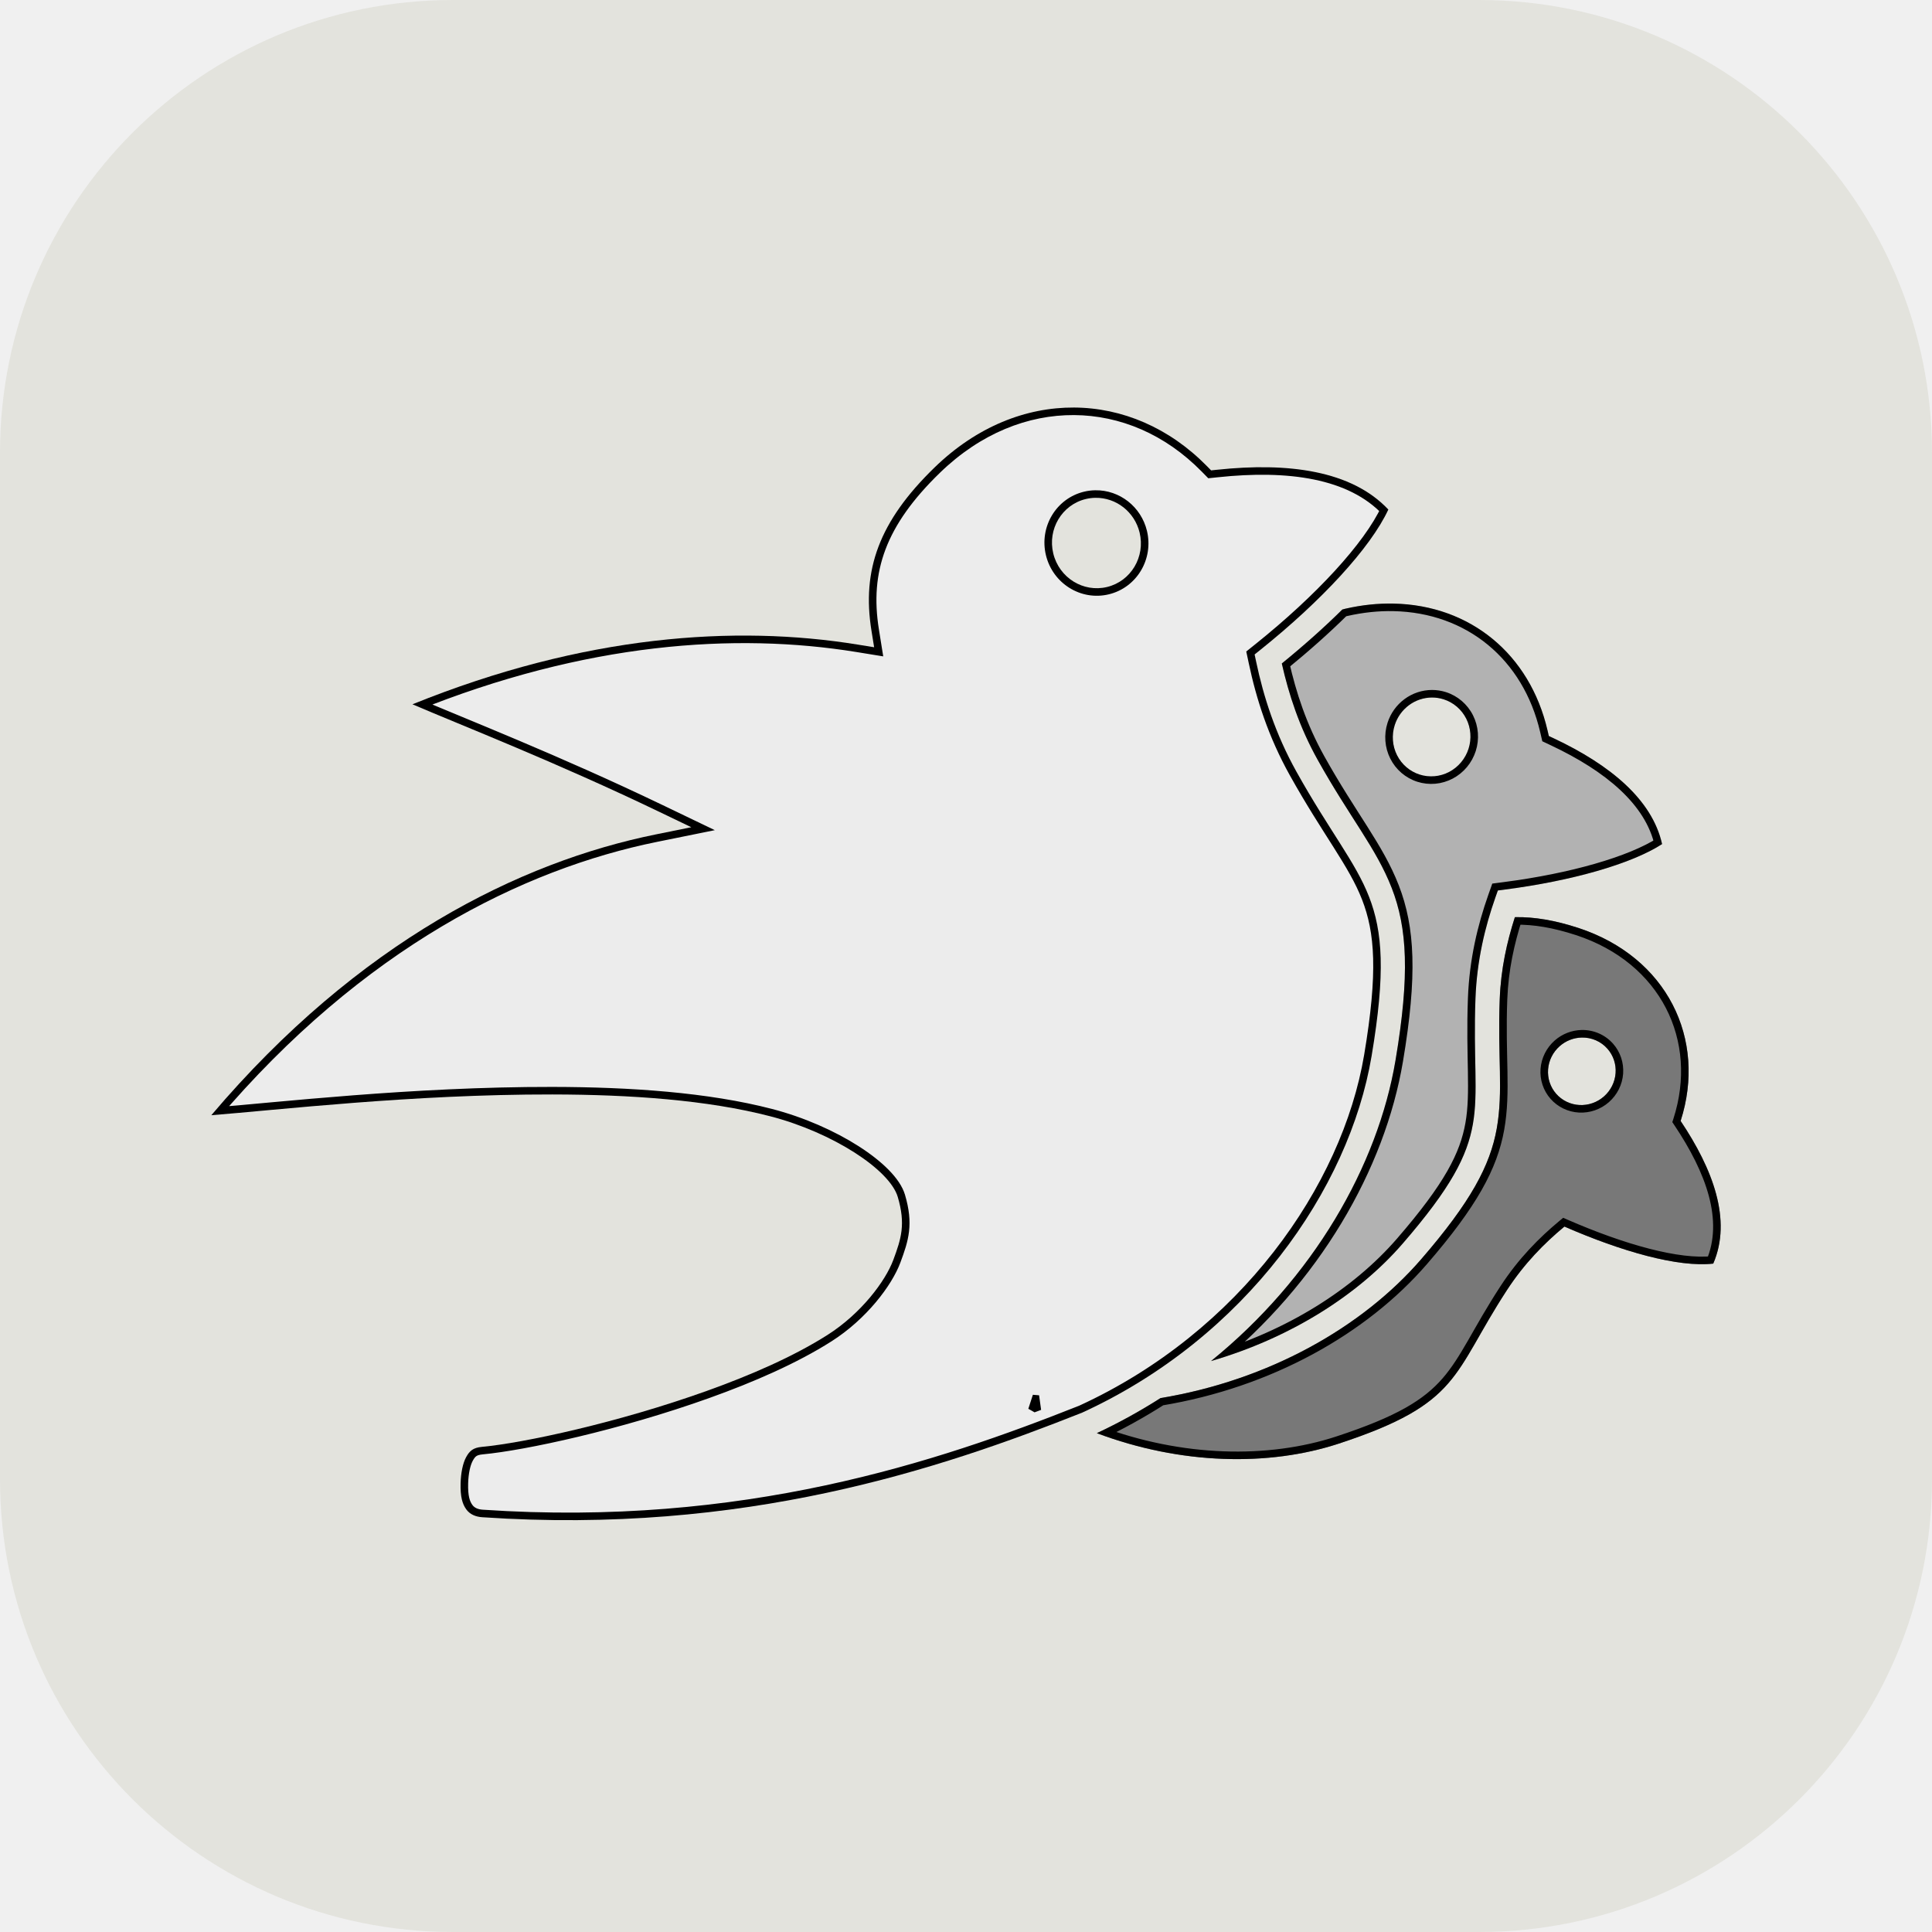
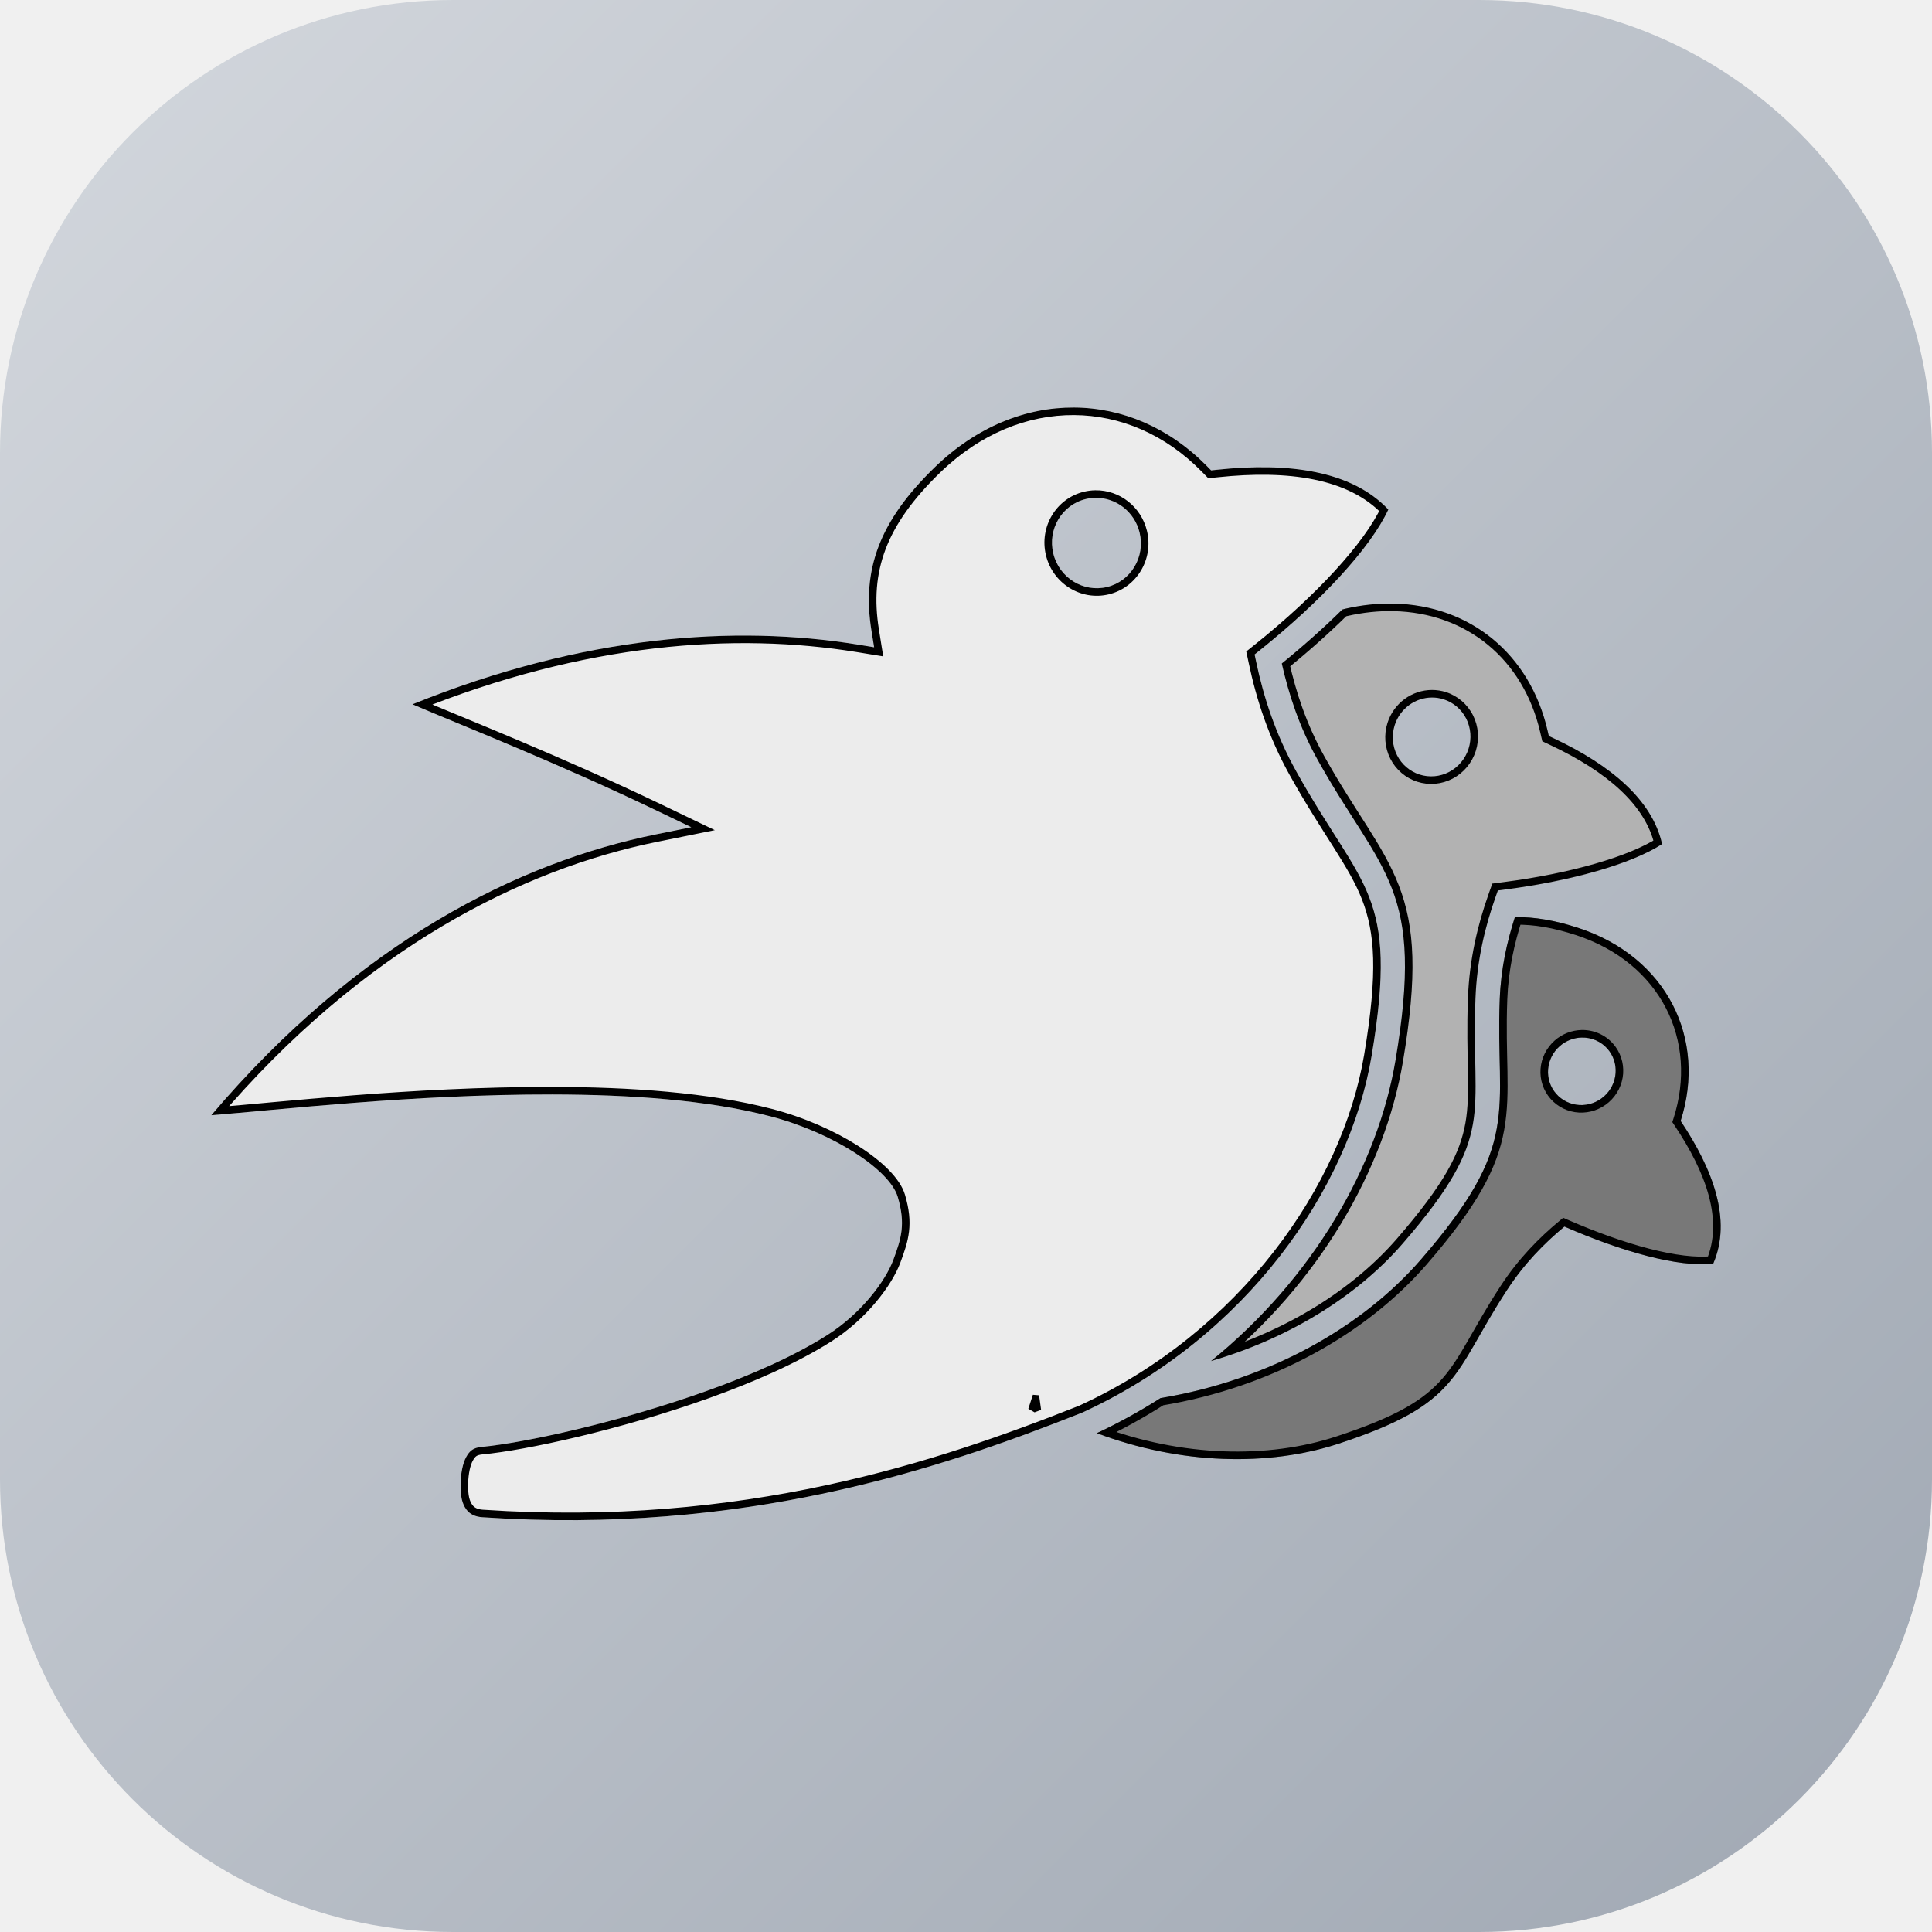
<svg xmlns="http://www.w3.org/2000/svg" width="256" height="256" viewBox="0 0 256 256" fill="none">
-   <rect width="256" height="256" rx="60" fill="#E3E3DD" />
+   <defs>
+     <linearGradient id="bevy_light_bg" x1="0" y1="0" x2="256" y2="256" gradientUnits="userSpaceOnUse">
+       <stop stop-color="#D3D7DD" />
+       <stop offset="1" stop-color="#A0A8B3" />
+     </linearGradient>
+   </defs>
+   <rect width="256" height="256" rx="60" fill="url(#bevy_light_bg)" />
  <mask id="path-2-inside-1_266_93" fill="white">
    <path d="M200.778 121.534C200.761 121.534 200.745 121.534 200.728 121.534C199.684 124.801 198.876 128.35 198.723 132.392C198.434 139.983 199.205 144.602 198.331 149.519C197.458 154.436 194.875 159.276 188.305 166.866C180.484 175.9 168.09 182.891 153.775 185.254C151.11 186.955 148.298 188.514 145.339 189.901C156.482 194.096 168.135 194.324 177.373 191.293C193.647 185.952 192.387 182.116 199.679 170.942C201.977 167.421 204.629 164.734 207.293 162.527C214.882 165.836 222.357 167.961 227.014 167.434C229.518 161.629 226.953 154.897 222.691 148.533C226.187 137.673 220.882 126.799 209.132 122.954C206.067 121.952 203.313 121.48 200.778 121.529L200.778 121.534ZM209.592 137.479C210.238 137.465 210.877 137.591 211.465 137.848C212.052 138.105 212.575 138.486 212.997 138.966C213.382 139.404 213.676 139.914 213.861 140.469C214.046 141.024 214.119 141.611 214.075 142.198C214.032 142.785 213.873 143.36 213.609 143.889C213.344 144.419 212.978 144.894 212.531 145.286C211.631 146.078 210.458 146.486 209.272 146.421C208.086 146.355 206.983 145.822 206.205 144.938C205.82 144.501 205.527 143.99 205.342 143.435C205.157 142.881 205.084 142.293 205.128 141.707C205.171 141.12 205.329 140.545 205.594 140.015C205.859 139.485 206.225 139.011 206.671 138.619C207.483 137.905 208.52 137.501 209.592 137.479ZM136.767 185.811C136.902 185.891 137.041 185.961 137.177 186.04C137.316 185.988 137.458 185.933 137.597 185.88C137.32 185.855 137.044 185.838 136.767 185.811Z" />
    <path d="M142.322 54C135.96 53.963 129.437 56.501 123.831 61.945C116.468 69.094 114.181 75.531 115.472 83.561L115.826 85.764L113.625 85.406C97.449 82.785 77.428 84.109 54.65 93.323C61.346 96.194 73.636 100.984 87.275 107.534L91.599 109.612L86.898 110.564C68.889 114.215 47.519 124.759 28 147.772C36.732 147.093 54.577 144.993 73.189 145.022C83.535 145.038 93.731 145.753 102.038 147.907C110.345 150.061 117.894 154.99 118.958 158.601C120.022 162.213 119.418 164.114 118.37 166.939C117.322 169.764 114.1 174.056 109.642 176.889C105.184 179.722 99.528 182.198 93.651 184.303C81.897 188.512 69.388 191.202 63.866 191.715C62.692 191.824 62.223 192.246 61.771 193.067C61.319 193.888 61.069 195.179 61.032 196.529C60.983 198.331 61.264 199.272 61.773 199.986C62.282 200.7 63.077 200.985 63.896 201.041C98.599 203.389 124.546 194.66 143.392 187.182C165.067 177.244 178.767 157.618 181.741 139.948C183.605 128.876 183.205 123.45 181.408 118.829C179.611 114.208 176.166 110.105 171.795 102.268C168.987 97.233 167.42 92.292 166.449 87.69L166.243 86.721L167.017 86.101C175.048 79.663 181.588 72.633 183.963 67.516C179.091 62.334 170.672 61.239 161.253 62.246L160.479 62.327L159.934 61.772C154.915 56.659 148.685 54.038 142.322 54ZM145.143 65.964C147.905 65.92 150.341 67.835 151.003 70.567C151.781 73.786 149.851 77.014 146.693 77.778C143.534 78.542 140.342 76.553 139.564 73.334C138.785 70.116 140.715 66.888 143.874 66.124C144.29 66.024 144.715 65.97 145.143 65.964Z" />
    <path d="M184.657 79.978C182.622 79.936 180.491 80.15 178.289 80.652C178.141 80.686 178.011 80.727 177.865 80.762C175.443 83.156 172.739 85.56 169.845 87.916C170.777 92.027 172.16 96.312 174.607 100.699C178.854 108.314 182.355 112.378 184.409 117.661C186.464 122.944 186.821 129.158 184.915 140.48C182.552 154.515 174.008 169.378 160.461 180.35C170.976 177.283 179.938 171.625 185.872 164.771C192.276 157.372 194.413 153.187 195.162 148.969C195.911 144.752 195.209 140.129 195.507 132.286C195.7 127.232 196.776 122.811 198.145 118.924L198.474 117.992L199.456 117.863C208.22 116.726 216.141 114.49 220.235 111.847C218.92 105.933 213.333 101.345 205.934 97.857L205.228 97.525L205.052 96.765C202.705 86.688 194.837 80.189 184.657 79.978ZM189.751 92.424C190.275 92.423 190.795 92.504 191.293 92.663C192.59 93.078 193.667 94.001 194.286 95.229C194.904 96.457 195.015 97.89 194.592 99.212C194.383 99.866 194.049 100.474 193.61 101C193.171 101.527 192.635 101.961 192.033 102.279C191.43 102.597 190.774 102.792 190.1 102.853C189.426 102.913 188.748 102.839 188.106 102.634C186.808 102.219 185.732 101.296 185.113 100.068C184.494 98.84 184.384 97.407 184.807 96.085C185.146 95.024 185.808 94.097 186.697 93.439C187.587 92.78 188.656 92.425 189.751 92.424Z" />
  </mask>
  <path d="M200.778 121.534C200.761 121.534 200.745 121.534 200.728 121.534C199.684 124.801 198.876 128.35 198.723 132.392C198.434 139.983 199.205 144.602 198.331 149.519C197.458 154.436 194.875 159.276 188.305 166.866C180.484 175.9 168.09 182.891 153.775 185.254C151.11 186.955 148.298 188.514 145.339 189.901C156.482 194.096 168.135 194.324 177.373 191.293C193.647 185.952 192.387 182.116 199.679 170.942C201.977 167.421 204.629 164.734 207.293 162.527C214.882 165.836 222.357 167.961 227.014 167.434C229.518 161.629 226.953 154.897 222.691 148.533C226.187 137.673 220.882 126.799 209.132 122.954C206.067 121.952 203.313 121.48 200.778 121.529L200.778 121.534ZM209.592 137.479C210.238 137.465 210.877 137.591 211.465 137.848C212.052 138.105 212.575 138.486 212.997 138.966C213.382 139.404 213.676 139.914 213.861 140.469C214.046 141.024 214.119 141.611 214.075 142.198C214.032 142.785 213.873 143.36 213.609 143.889C213.344 144.419 212.978 144.894 212.531 145.286C211.631 146.078 210.458 146.486 209.272 146.421C208.086 146.355 206.983 145.822 206.205 144.938C205.82 144.501 205.527 143.99 205.342 143.435C205.157 142.881 205.084 142.293 205.128 141.707C205.171 141.12 205.329 140.545 205.594 140.015C205.859 139.485 206.225 139.011 206.671 138.619C207.483 137.905 208.52 137.501 209.592 137.479ZM136.767 185.811C136.902 185.891 137.041 185.961 137.177 186.04C137.316 185.988 137.458 185.933 137.597 185.88C137.32 185.855 137.044 185.838 136.767 185.811Z" fill="#787878" />
  <path d="M142.322 54C135.96 53.963 129.437 56.501 123.831 61.945C116.468 69.094 114.181 75.531 115.472 83.561L115.826 85.764L113.625 85.406C97.449 82.785 77.428 84.109 54.65 93.323C61.346 96.194 73.636 100.984 87.275 107.534L91.599 109.612L86.898 110.564C68.889 114.215 47.519 124.759 28 147.772C36.732 147.093 54.577 144.993 73.189 145.022C83.535 145.038 93.731 145.753 102.038 147.907C110.345 150.061 117.894 154.99 118.958 158.601C120.022 162.213 119.418 164.114 118.37 166.939C117.322 169.764 114.1 174.056 109.642 176.889C105.184 179.722 99.528 182.198 93.651 184.303C81.897 188.512 69.388 191.202 63.866 191.715C62.692 191.824 62.223 192.246 61.771 193.067C61.319 193.888 61.069 195.179 61.032 196.529C60.983 198.331 61.264 199.272 61.773 199.986C62.282 200.7 63.077 200.985 63.896 201.041C98.599 203.389 124.546 194.66 143.392 187.182C165.067 177.244 178.767 157.618 181.741 139.948C183.605 128.876 183.205 123.45 181.408 118.829C179.611 114.208 176.166 110.105 171.795 102.268C168.987 97.233 167.42 92.292 166.449 87.69L166.243 86.721L167.017 86.101C175.048 79.663 181.588 72.633 183.963 67.516C179.091 62.334 170.672 61.239 161.253 62.246L160.479 62.327L159.934 61.772C154.915 56.659 148.685 54.038 142.322 54ZM145.143 65.964C147.905 65.92 150.341 67.835 151.003 70.567C151.781 73.786 149.851 77.014 146.693 77.778C143.534 78.542 140.342 76.553 139.564 73.334C138.785 70.116 140.715 66.888 143.874 66.124C144.29 66.024 144.715 65.97 145.143 65.964Z" fill="#ECECEC" />
  <path d="M184.657 79.978C182.622 79.936 180.491 80.15 178.289 80.652C178.141 80.686 178.011 80.727 177.865 80.762C175.443 83.156 172.739 85.56 169.845 87.916C170.777 92.027 172.16 96.312 174.607 100.699C178.854 108.314 182.355 112.378 184.409 117.661C186.464 122.944 186.821 129.158 184.915 140.48C182.552 154.515 174.008 169.378 160.461 180.35C170.976 177.283 179.938 171.625 185.872 164.771C192.276 157.372 194.413 153.187 195.162 148.969C195.911 144.752 195.209 140.129 195.507 132.286C195.7 127.232 196.776 122.811 198.145 118.924L198.474 117.992L199.456 117.863C208.22 116.726 216.141 114.49 220.235 111.847C218.92 105.933 213.333 101.345 205.934 97.857L205.228 97.525L205.052 96.765C202.705 86.688 194.837 80.189 184.657 79.978ZM189.751 92.424C190.275 92.423 190.795 92.504 191.293 92.663C192.59 93.078 193.667 94.001 194.286 95.229C194.904 96.457 195.015 97.89 194.592 99.212C194.383 99.866 194.049 100.474 193.61 101C193.171 101.527 192.635 101.961 192.033 102.279C191.43 102.597 190.774 102.792 190.1 102.853C189.426 102.913 188.748 102.839 188.106 102.634C186.808 102.219 185.732 101.296 185.113 100.068C184.494 98.84 184.384 97.407 184.807 96.085C185.146 95.024 185.808 94.097 186.697 93.439C187.587 92.78 188.656 92.425 189.751 92.424Z" fill="#B2B2B2" />
  <path d="M200.778 121.534L200.797 122.533L201.841 122.514L201.776 121.471L200.778 121.534ZM200.728 121.534V120.534H199.998L199.775 121.229L200.728 121.534ZM198.723 132.392L199.722 132.43L199.722 132.43L198.723 132.392ZM198.331 149.519L197.347 149.344L197.347 149.344L198.331 149.519ZM188.305 166.866L187.549 166.212L187.549 166.212L188.305 166.866ZM153.775 185.254L153.612 184.267L153.409 184.3L153.236 184.411L153.775 185.254ZM145.339 189.901L144.915 188.996L142.769 190.002L144.987 190.837L145.339 189.901ZM177.373 191.293L177.061 190.342L177.061 190.342L177.373 191.293ZM199.679 170.942L200.517 171.488L200.517 171.488L199.679 170.942ZM207.293 162.527L207.693 161.61L207.129 161.364L206.655 161.757L207.293 162.527ZM227.014 167.434L227.126 168.428L227.702 168.363L227.932 167.83L227.014 167.434ZM222.691 148.533L221.739 148.227L221.591 148.687L221.86 149.09L222.691 148.533ZM209.132 122.954L209.443 122.004L209.443 122.004L209.132 122.954ZM200.778 121.529L200.758 120.53L199.715 120.55L199.78 121.592L200.778 121.529ZM209.592 137.479L209.613 138.478L209.613 138.478L209.592 137.479ZM212.997 138.966L213.748 138.306L213.748 138.306L212.997 138.966ZM212.531 145.286L211.871 144.535L211.871 144.535L212.531 145.286ZM206.205 144.938L206.956 144.278L206.956 144.278L206.205 144.938ZM206.671 138.619L206.011 137.867L206.011 137.867L206.671 138.619ZM136.767 185.811L136.862 184.816L136.259 186.673L136.767 185.811ZM137.177 186.04L136.674 186.905L137.084 187.142L137.527 186.977L137.177 186.04ZM137.597 185.88L137.952 186.815L137.685 184.884L137.597 185.88ZM142.322 54L142.328 53L142.328 53L142.322 54ZM123.831 61.945L124.527 62.662L124.527 62.662L123.831 61.945ZM115.472 83.561L116.46 83.402L116.46 83.402L115.472 83.561ZM115.826 85.764L115.666 86.751L117.033 86.973L116.813 85.605L115.826 85.764ZM113.625 85.406L113.786 84.419L113.785 84.419L113.625 85.406ZM54.65 93.323L54.275 92.396L52.05 93.297L54.256 94.243L54.65 93.323ZM87.275 107.534L87.708 106.632L87.707 106.632L87.275 107.534ZM91.599 109.612L91.798 110.592L94.717 110L92.032 108.71L91.599 109.612ZM86.898 110.564L86.7 109.584L86.699 109.584L86.898 110.564ZM28 147.772L27.237 147.125L25.685 148.955L28.078 148.769L28 147.772ZM73.189 145.022L73.191 144.022L73.191 144.022L73.189 145.022ZM102.038 147.907L101.787 148.875L101.787 148.875L102.038 147.907ZM93.651 184.303L93.314 183.362L93.314 183.362L93.651 184.303ZM63.866 191.715L63.773 190.719L63.773 190.719L63.866 191.715ZM61.771 193.067L62.647 193.549L62.647 193.549L61.771 193.067ZM61.032 196.529L62.032 196.556L62.032 196.556L61.032 196.529ZM63.896 201.041L63.828 202.038L63.828 202.038L63.896 201.041ZM143.392 187.182L143.76 188.112L143.785 188.102L143.808 188.091L143.392 187.182ZM181.741 139.948L180.755 139.782L180.755 139.782L181.741 139.948ZM181.408 118.829L182.34 118.467L182.34 118.467L181.408 118.829ZM171.795 102.268L172.669 101.781L172.669 101.781L171.795 102.268ZM166.449 87.69L167.428 87.484L167.427 87.482L166.449 87.69ZM166.243 86.721L165.618 85.94L165.137 86.326L165.265 86.928L166.243 86.721ZM167.017 86.101L167.642 86.881L167.642 86.881L167.017 86.101ZM183.963 67.516L184.87 67.937L185.154 67.323L184.691 66.831L183.963 67.516ZM161.253 62.246L161.357 63.241L161.359 63.241L161.253 62.246ZM160.479 62.327L159.765 63.028L160.103 63.372L160.583 63.322L160.479 62.327ZM159.934 61.772L160.648 61.072L160.647 61.071L159.934 61.772ZM145.143 65.964L145.158 66.964L145.159 66.964L145.143 65.964ZM151.003 70.567L151.975 70.332L151.975 70.332L151.003 70.567ZM146.693 77.778L146.458 76.806L146.458 76.806L146.693 77.778ZM139.564 73.334L138.592 73.569L138.592 73.569L139.564 73.334ZM143.874 66.124L143.64 65.152L143.639 65.152L143.874 66.124ZM184.657 79.978L184.678 78.978L184.677 78.978L184.657 79.978ZM178.289 80.652L178.067 79.677L178.065 79.677L178.289 80.652ZM177.865 80.762L177.633 79.789L177.361 79.854L177.162 80.051L177.865 80.762ZM169.845 87.916L169.214 87.141L168.733 87.532L168.87 88.137L169.845 87.916ZM174.607 100.699L175.48 100.212L175.48 100.212L174.607 100.699ZM184.915 140.48L183.929 140.314L183.929 140.314L184.915 140.48ZM160.461 180.35L159.832 179.573L160.741 181.31L160.461 180.35ZM185.872 164.771L186.628 165.425L186.628 165.425L185.872 164.771ZM195.162 148.969L194.177 148.794L194.177 148.794L195.162 148.969ZM195.507 132.286L196.507 132.324L196.507 132.324L195.507 132.286ZM198.145 118.924L197.202 118.591L197.202 118.592L198.145 118.924ZM198.474 117.992L198.344 117.001L197.735 117.081L197.531 117.66L198.474 117.992ZM199.456 117.863L199.327 116.871L199.325 116.872L199.456 117.863ZM220.235 111.847L220.778 112.687L221.363 112.31L221.211 111.63L220.235 111.847ZM205.934 97.857L205.507 98.762L205.507 98.762L205.934 97.857ZM205.228 97.525L204.254 97.751L204.364 98.222L204.802 98.429L205.228 97.525ZM205.052 96.765L204.078 96.992L204.078 96.992L205.052 96.765ZM189.751 92.424L189.752 93.424L189.752 93.424L189.751 92.424ZM191.293 92.663L191.597 91.71L191.597 91.71L191.293 92.663ZM194.592 99.212L193.64 98.907L193.64 98.907L194.592 99.212ZM188.106 102.634L187.801 103.586L187.801 103.586L188.106 102.634ZM184.807 96.085L183.854 95.781L183.854 95.781L184.807 96.085ZM200.759 120.534C200.763 120.534 200.763 120.534 200.758 120.534C200.754 120.534 200.752 120.534 200.746 120.534C200.742 120.534 200.735 120.534 200.728 120.534V122.534C200.734 122.534 200.733 122.534 200.748 122.534C200.759 122.534 200.777 122.534 200.797 122.533L200.759 120.534ZM199.775 121.229C198.712 124.556 197.881 128.197 197.723 132.354L199.722 132.43C199.871 128.502 200.655 125.045 201.68 121.838L199.775 121.229ZM197.723 132.354C197.577 136.186 197.699 139.279 197.746 141.976C197.794 144.685 197.766 146.987 197.347 149.344L199.316 149.694C199.771 147.134 199.794 144.668 199.746 141.941C199.698 139.201 199.579 136.189 199.722 132.43L197.723 132.354ZM197.347 149.344C196.52 153.998 194.075 158.673 187.549 166.212L189.061 167.521C195.675 159.88 198.396 154.874 199.316 149.694L197.347 149.344ZM187.549 166.212C179.894 175.054 167.718 181.939 153.612 184.267L153.937 186.24C168.463 183.843 181.074 176.747 189.061 167.521L187.549 166.212ZM153.236 184.411C150.608 186.089 147.833 187.627 144.915 188.996L145.764 190.806C148.763 189.4 151.613 187.82 154.313 186.097L153.236 184.411ZM144.987 190.837C156.322 195.104 168.21 195.352 177.685 192.243L177.061 190.342C168.06 193.296 156.642 193.088 145.692 188.965L144.987 190.837ZM177.685 192.243C185.884 189.552 189.842 187.187 192.648 183.961C194.033 182.37 195.109 180.602 196.272 178.584C197.443 176.554 198.713 174.252 200.517 171.488L198.842 170.395C196.999 173.218 195.692 175.586 194.54 177.585C193.38 179.597 192.386 181.216 191.14 182.649C188.685 185.47 185.136 187.693 177.061 190.342L177.685 192.243ZM200.517 171.488C202.747 168.071 205.325 165.456 207.931 163.297L206.655 161.757C203.934 164.012 201.206 166.772 198.842 170.395L200.517 171.488ZM206.893 163.444C210.722 165.113 214.539 166.492 218.002 167.387C221.447 168.278 224.619 168.711 227.126 168.428L226.902 166.441C224.752 166.683 221.857 166.318 218.503 165.451C215.167 164.588 211.452 163.25 207.693 161.61L206.893 163.444ZM227.932 167.83C230.657 161.513 227.807 154.374 223.522 147.977L221.86 149.09C226.1 155.42 228.379 161.745 226.096 167.038L227.932 167.83ZM223.643 148.84C227.311 137.445 221.705 126.016 209.443 122.004L208.821 123.905C220.059 127.582 225.063 137.902 221.739 148.227L223.643 148.84ZM209.443 122.004C206.3 120.976 203.432 120.477 200.758 120.53L200.797 122.529C203.194 122.482 205.835 122.928 208.821 123.905L209.443 122.004ZM199.78 121.592L199.78 121.596L201.776 121.471L201.776 121.467L199.78 121.592ZM209.613 138.478C210.115 138.468 210.61 138.566 211.064 138.764L211.865 136.932C211.143 136.616 210.361 136.463 209.571 136.479L209.613 138.478ZM211.064 138.764C211.518 138.963 211.921 139.257 212.247 139.627L213.748 138.306C213.229 137.715 212.586 137.247 211.865 136.932L211.064 138.764ZM212.246 139.626C212.543 139.964 212.769 140.357 212.912 140.785L214.809 140.153C214.582 139.472 214.222 138.844 213.748 138.306L212.246 139.626ZM212.912 140.785C213.055 141.214 213.112 141.669 213.078 142.124L215.073 142.272C215.125 141.554 215.036 140.834 214.809 140.153L212.912 140.785ZM213.078 142.124C213.044 142.58 212.921 143.028 212.714 143.442L214.503 144.337C214.826 143.691 215.02 142.989 215.073 142.272L213.078 142.124ZM212.714 143.442C212.507 143.856 212.221 144.228 211.871 144.535L213.192 146.037C213.734 145.56 214.18 144.982 214.503 144.337L212.714 143.442ZM211.871 144.535C211.165 145.155 210.249 145.473 209.327 145.422L209.217 147.419C210.668 147.499 212.096 147 213.192 146.037L211.871 144.535ZM209.327 145.422C208.406 145.372 207.554 144.958 206.956 144.278L205.454 145.599C206.411 146.686 207.766 147.339 209.217 147.419L209.327 145.422ZM206.956 144.278C206.66 143.941 206.434 143.547 206.291 143.119L204.394 143.752C204.621 144.433 204.981 145.06 205.454 145.599L206.956 144.278ZM206.291 143.119C206.148 142.691 206.091 142.236 206.125 141.78L204.13 141.633C204.077 142.351 204.167 143.071 204.394 143.752L206.291 143.119ZM206.125 141.78C206.159 141.324 206.282 140.876 206.489 140.462L204.7 139.568C204.377 140.214 204.183 140.915 204.13 141.633L206.125 141.78ZM206.489 140.462C206.696 140.048 206.982 139.677 207.332 139.37L206.011 137.867C205.468 138.345 205.023 138.922 204.7 139.568L206.489 140.462ZM207.331 139.37C207.968 138.811 208.778 138.496 209.613 138.478L209.572 136.479C208.261 136.506 206.999 136.999 206.011 137.867L207.331 139.37ZM136.259 186.673C136.343 186.722 136.425 186.767 136.493 186.804C136.565 186.843 136.62 186.873 136.674 186.905L137.679 185.175C137.597 185.128 137.515 185.084 137.45 185.048C137.381 185.01 137.326 184.98 137.274 184.95L136.259 186.673ZM137.527 186.977C137.667 186.924 137.826 186.862 137.952 186.815L137.242 184.945C137.09 185.003 136.965 185.052 136.826 185.103L137.527 186.977ZM137.685 184.884C137.355 184.855 137.155 184.844 136.862 184.816L136.671 186.807C136.934 186.832 137.285 186.856 137.509 186.876L137.685 184.884ZM142.328 53C135.684 52.962 128.913 55.616 123.134 61.227L124.527 62.662C129.96 57.387 136.237 54.965 142.316 55L142.328 53ZM123.134 61.227C119.385 64.868 116.87 68.383 115.471 72.068C114.068 75.765 113.816 79.562 114.485 83.719L116.46 83.402C115.837 79.529 116.083 76.094 117.341 72.777C118.604 69.449 120.914 66.171 124.527 62.662L123.134 61.227ZM114.485 83.719L114.839 85.922L116.813 85.605L116.46 83.402L114.485 83.719ZM115.986 84.777L113.786 84.419L113.465 86.393L115.666 86.751L115.986 84.777ZM113.785 84.419C97.422 81.767 77.217 83.116 54.275 92.396L55.025 94.25C77.64 85.102 97.476 83.802 113.465 86.393L113.785 84.419ZM54.256 94.243C60.99 97.129 73.228 101.898 86.842 108.435L87.707 106.632C74.044 100.071 61.702 95.258 55.044 92.404L54.256 94.243ZM86.841 108.435L91.166 110.513L92.032 108.71L87.708 106.632L86.841 108.435ZM91.401 108.632L86.7 109.584L87.097 111.545L91.798 110.592L91.401 108.632ZM86.699 109.584C68.466 113.28 46.899 123.945 27.237 147.125L28.763 148.419C48.139 125.574 69.312 115.15 87.097 111.545L86.699 109.584ZM28.078 148.769C36.86 148.086 54.628 145.993 73.188 146.022L73.191 144.022C54.526 143.993 36.604 146.1 27.922 146.775L28.078 148.769ZM73.188 146.022C83.504 146.038 93.602 146.753 101.787 148.875L102.289 146.939C93.861 144.754 83.566 144.038 73.191 144.022L73.188 146.022ZM101.787 148.875C105.841 149.926 109.708 151.655 112.676 153.55C114.16 154.498 115.4 155.474 116.321 156.411C117.255 157.361 117.799 158.206 117.999 158.884L119.917 158.318C119.585 157.19 118.786 156.065 117.747 155.008C116.694 153.937 115.327 152.87 113.752 151.864C110.603 149.854 106.542 148.042 102.289 146.939L101.787 148.875ZM117.999 158.884C118.5 160.587 118.593 161.828 118.463 162.949C118.33 164.095 117.959 165.173 117.433 166.591L119.308 167.287C119.83 165.88 120.285 164.595 120.449 163.181C120.617 161.742 120.479 160.227 119.917 158.318L117.999 158.884ZM117.433 166.591C116.47 169.188 113.401 173.315 109.105 176.045L110.178 177.733C114.798 174.797 118.175 170.34 119.308 167.287L117.433 166.591ZM109.105 176.045C104.736 178.822 99.158 181.269 93.314 183.362L93.988 185.244C99.897 183.128 105.631 180.623 110.178 177.733L109.105 176.045ZM93.314 183.362C81.617 187.55 69.192 190.216 63.773 190.719L63.958 192.711C69.585 192.188 82.177 189.474 93.988 185.244L93.314 183.362ZM63.773 190.719C63.083 190.783 62.487 190.95 61.979 191.302C61.474 191.651 61.153 192.116 60.895 192.585L62.647 193.549C62.841 193.196 62.981 193.04 63.117 192.946C63.249 192.855 63.475 192.756 63.958 192.711L63.773 190.719ZM60.895 192.585C60.331 193.609 60.071 195.085 60.033 196.501L62.032 196.556C62.067 195.272 62.306 194.168 62.647 193.549L60.895 192.585ZM60.033 196.501C59.981 198.416 60.273 199.606 60.959 200.567L62.587 199.405C62.254 198.939 61.986 198.247 62.032 196.556L60.033 196.501ZM60.959 200.567C61.703 201.611 62.836 201.971 63.828 202.038L63.963 200.043C63.317 199.999 62.86 199.788 62.587 199.405L60.959 200.567ZM63.828 202.038C98.747 204.402 124.856 195.613 143.76 188.112L143.023 186.253C124.236 193.707 98.451 202.377 63.963 200.043L63.828 202.038ZM143.808 188.091C165.774 178.019 179.696 158.122 182.727 140.114L180.755 139.782C177.838 157.114 164.36 176.468 142.975 186.273L143.808 188.091ZM182.727 140.114C184.601 128.98 184.235 123.339 182.34 118.467L180.476 119.192C182.175 123.562 182.608 128.773 180.755 139.782L182.727 140.114ZM182.34 118.467C181.403 116.056 180.043 113.802 178.412 111.22C176.772 108.625 174.837 105.669 172.669 101.781L170.922 102.755C173.124 106.704 175.097 109.718 176.721 112.289C178.354 114.873 179.616 116.981 180.476 119.192L182.34 118.467ZM172.669 101.781C169.92 96.853 168.383 92.012 167.428 87.484L165.471 87.897C166.457 92.571 168.054 97.612 170.922 102.755L172.669 101.781ZM167.427 87.482L167.221 86.513L165.265 86.928L165.471 87.898L167.427 87.482ZM166.868 87.501L167.642 86.881L166.392 85.32L165.618 85.94L166.868 87.501ZM167.642 86.881C175.698 80.424 182.393 73.274 184.87 67.937L183.056 67.095C180.783 71.992 174.398 78.902 166.392 85.32L167.642 86.881ZM184.691 66.831C179.473 61.281 170.616 60.239 161.146 61.252L161.359 63.241C170.728 62.239 178.708 63.387 183.234 68.201L184.691 66.831ZM161.149 61.252L160.375 61.333L160.583 63.322L161.357 63.241L161.149 61.252ZM161.193 61.627L160.648 61.072L159.22 62.472L159.765 63.028L161.193 61.627ZM160.647 61.071C155.453 55.779 148.972 53.04 142.328 53L142.316 55C148.397 55.036 154.376 57.538 159.22 62.472L160.647 61.071ZM145.159 66.964C147.441 66.928 149.477 68.513 150.031 70.803L151.975 70.332C151.206 67.157 148.369 64.913 145.127 64.964L145.159 66.964ZM150.031 70.803C150.684 73.501 149.063 76.176 146.458 76.806L146.928 78.75C150.64 77.852 152.879 74.07 151.975 70.332L150.031 70.803ZM146.458 76.806C143.853 77.436 141.188 75.798 140.536 73.099L138.592 73.569C139.496 77.307 143.215 79.648 146.928 78.75L146.458 76.806ZM140.536 73.099C139.883 70.4 141.504 67.726 144.109 67.096L143.639 65.152C139.926 66.05 137.688 69.831 138.592 73.569L140.536 73.099ZM144.108 67.096C144.452 67.013 144.804 66.969 145.158 66.964L145.128 64.964C144.626 64.971 144.127 65.034 143.64 65.152L144.108 67.096ZM184.677 78.978C182.557 78.935 180.345 79.158 178.067 79.677L178.511 81.627C180.636 81.143 182.686 80.938 184.636 80.978L184.677 78.978ZM178.065 79.677C177.969 79.699 177.881 79.723 177.812 79.742C177.739 79.762 177.687 79.776 177.633 79.789L178.096 81.735C178.189 81.713 178.275 81.689 178.34 81.671C178.41 81.652 178.461 81.638 178.513 81.626L178.065 79.677ZM177.162 80.051C174.766 82.419 172.086 84.802 169.214 87.141L170.477 88.691C173.391 86.318 176.12 83.893 178.568 81.473L177.162 80.051ZM168.87 88.137C169.816 92.312 171.228 96.694 173.734 101.186L175.48 100.212C173.093 95.93 171.738 91.741 170.821 87.695L168.87 88.137ZM173.734 101.186C175.875 105.025 177.834 107.979 179.485 110.589C181.144 113.21 182.487 115.478 183.477 118.024L185.341 117.299C184.277 114.561 182.843 112.156 181.175 109.52C179.501 106.874 177.586 103.988 175.48 100.212L173.734 101.186ZM183.477 118.024C185.435 123.058 185.823 129.059 183.929 140.314L185.901 140.646C187.818 129.258 187.493 122.831 185.341 117.299L183.477 118.024ZM183.929 140.314C181.61 154.089 173.205 168.741 159.832 179.573L161.091 181.127C174.811 170.015 183.494 154.941 185.901 140.646L183.929 140.314ZM160.741 181.31C171.417 178.196 180.553 172.442 186.628 165.425L185.116 164.116C179.323 170.807 170.534 176.37 160.181 179.39L160.741 181.31ZM186.628 165.425C193.074 157.979 195.35 153.627 196.147 149.144L194.177 148.794C193.475 152.746 191.479 156.765 185.116 164.116L186.628 165.425ZM196.147 149.144C196.54 146.929 196.548 144.631 196.504 141.97C196.459 139.293 196.359 136.211 196.507 132.324L194.508 132.247C194.358 136.204 194.46 139.355 194.504 142.004C194.549 144.67 194.533 146.791 194.177 148.794L196.147 149.144ZM196.507 132.324C196.694 127.393 197.744 123.072 199.088 119.256L197.202 118.592C195.808 122.55 194.705 127.071 194.508 132.247L196.507 132.324ZM199.088 119.257L199.417 118.325L197.531 117.66L197.202 118.591L199.088 119.257ZM198.604 118.984L199.586 118.855L199.325 116.872L198.344 117.001L198.604 118.984ZM199.584 118.855C208.384 117.713 216.489 115.455 220.778 112.687L219.693 111.007C215.792 113.525 208.055 115.739 199.327 116.871L199.584 118.855ZM221.211 111.63C219.789 105.236 213.816 100.467 206.36 96.953L205.507 98.762C212.849 102.223 218.051 106.631 219.259 112.064L221.211 111.63ZM206.36 96.953L205.655 96.62L204.802 98.429L205.507 98.762L206.36 96.953ZM206.202 97.298L206.026 96.538L204.078 96.992L204.254 97.751L206.202 97.298ZM206.026 96.538C203.578 86.029 195.328 79.199 184.678 78.978L184.636 80.978C194.346 81.179 201.832 87.347 204.078 96.992L206.026 96.538ZM189.752 93.424C190.173 93.423 190.589 93.488 190.989 93.616L191.597 91.71C191 91.52 190.377 91.423 189.75 91.424L189.752 93.424ZM190.988 93.615C192.027 93.948 192.893 94.688 193.392 95.679L195.179 94.779C194.44 93.314 193.153 92.208 191.597 91.71L190.988 93.615ZM193.392 95.679C193.892 96.67 193.983 97.832 193.64 98.907L195.545 99.516C196.046 97.947 195.916 96.243 195.179 94.779L193.392 95.679ZM193.64 98.907C193.47 99.439 193.198 99.933 192.842 100.36L194.378 101.641C194.9 101.015 195.296 100.293 195.545 99.516L193.64 98.907ZM192.842 100.36C192.486 100.787 192.052 101.138 191.566 101.395L192.499 103.163C193.218 102.784 193.856 102.267 194.378 101.641L192.842 100.36ZM191.566 101.395C191.08 101.651 190.551 101.808 190.01 101.857L190.19 103.849C190.996 103.776 191.781 103.542 192.499 103.163L191.566 101.395ZM190.01 101.857C189.469 101.906 188.925 101.846 188.41 101.681L187.801 103.586C188.572 103.832 189.383 103.921 190.19 103.849L190.01 101.857ZM188.41 101.681C187.371 101.349 186.505 100.609 186.006 99.618L184.22 100.518C184.958 101.983 186.245 103.089 187.801 103.586L188.41 101.681ZM186.006 99.618C185.507 98.626 185.416 97.465 185.759 96.389L183.854 95.781C183.353 97.35 183.482 99.053 184.22 100.518L186.006 99.618ZM185.759 96.389C186.035 95.527 186.573 94.775 187.292 94.242L186.102 92.635C185.043 93.419 184.256 94.521 183.854 95.781L185.759 96.389ZM187.292 94.242C188.012 93.71 188.874 93.424 189.752 93.424L189.751 91.424C188.439 91.425 187.162 91.851 186.102 92.635L187.292 94.242Z" fill="black" mask="url(#path-2-inside-1_266_93)" />
</svg>
